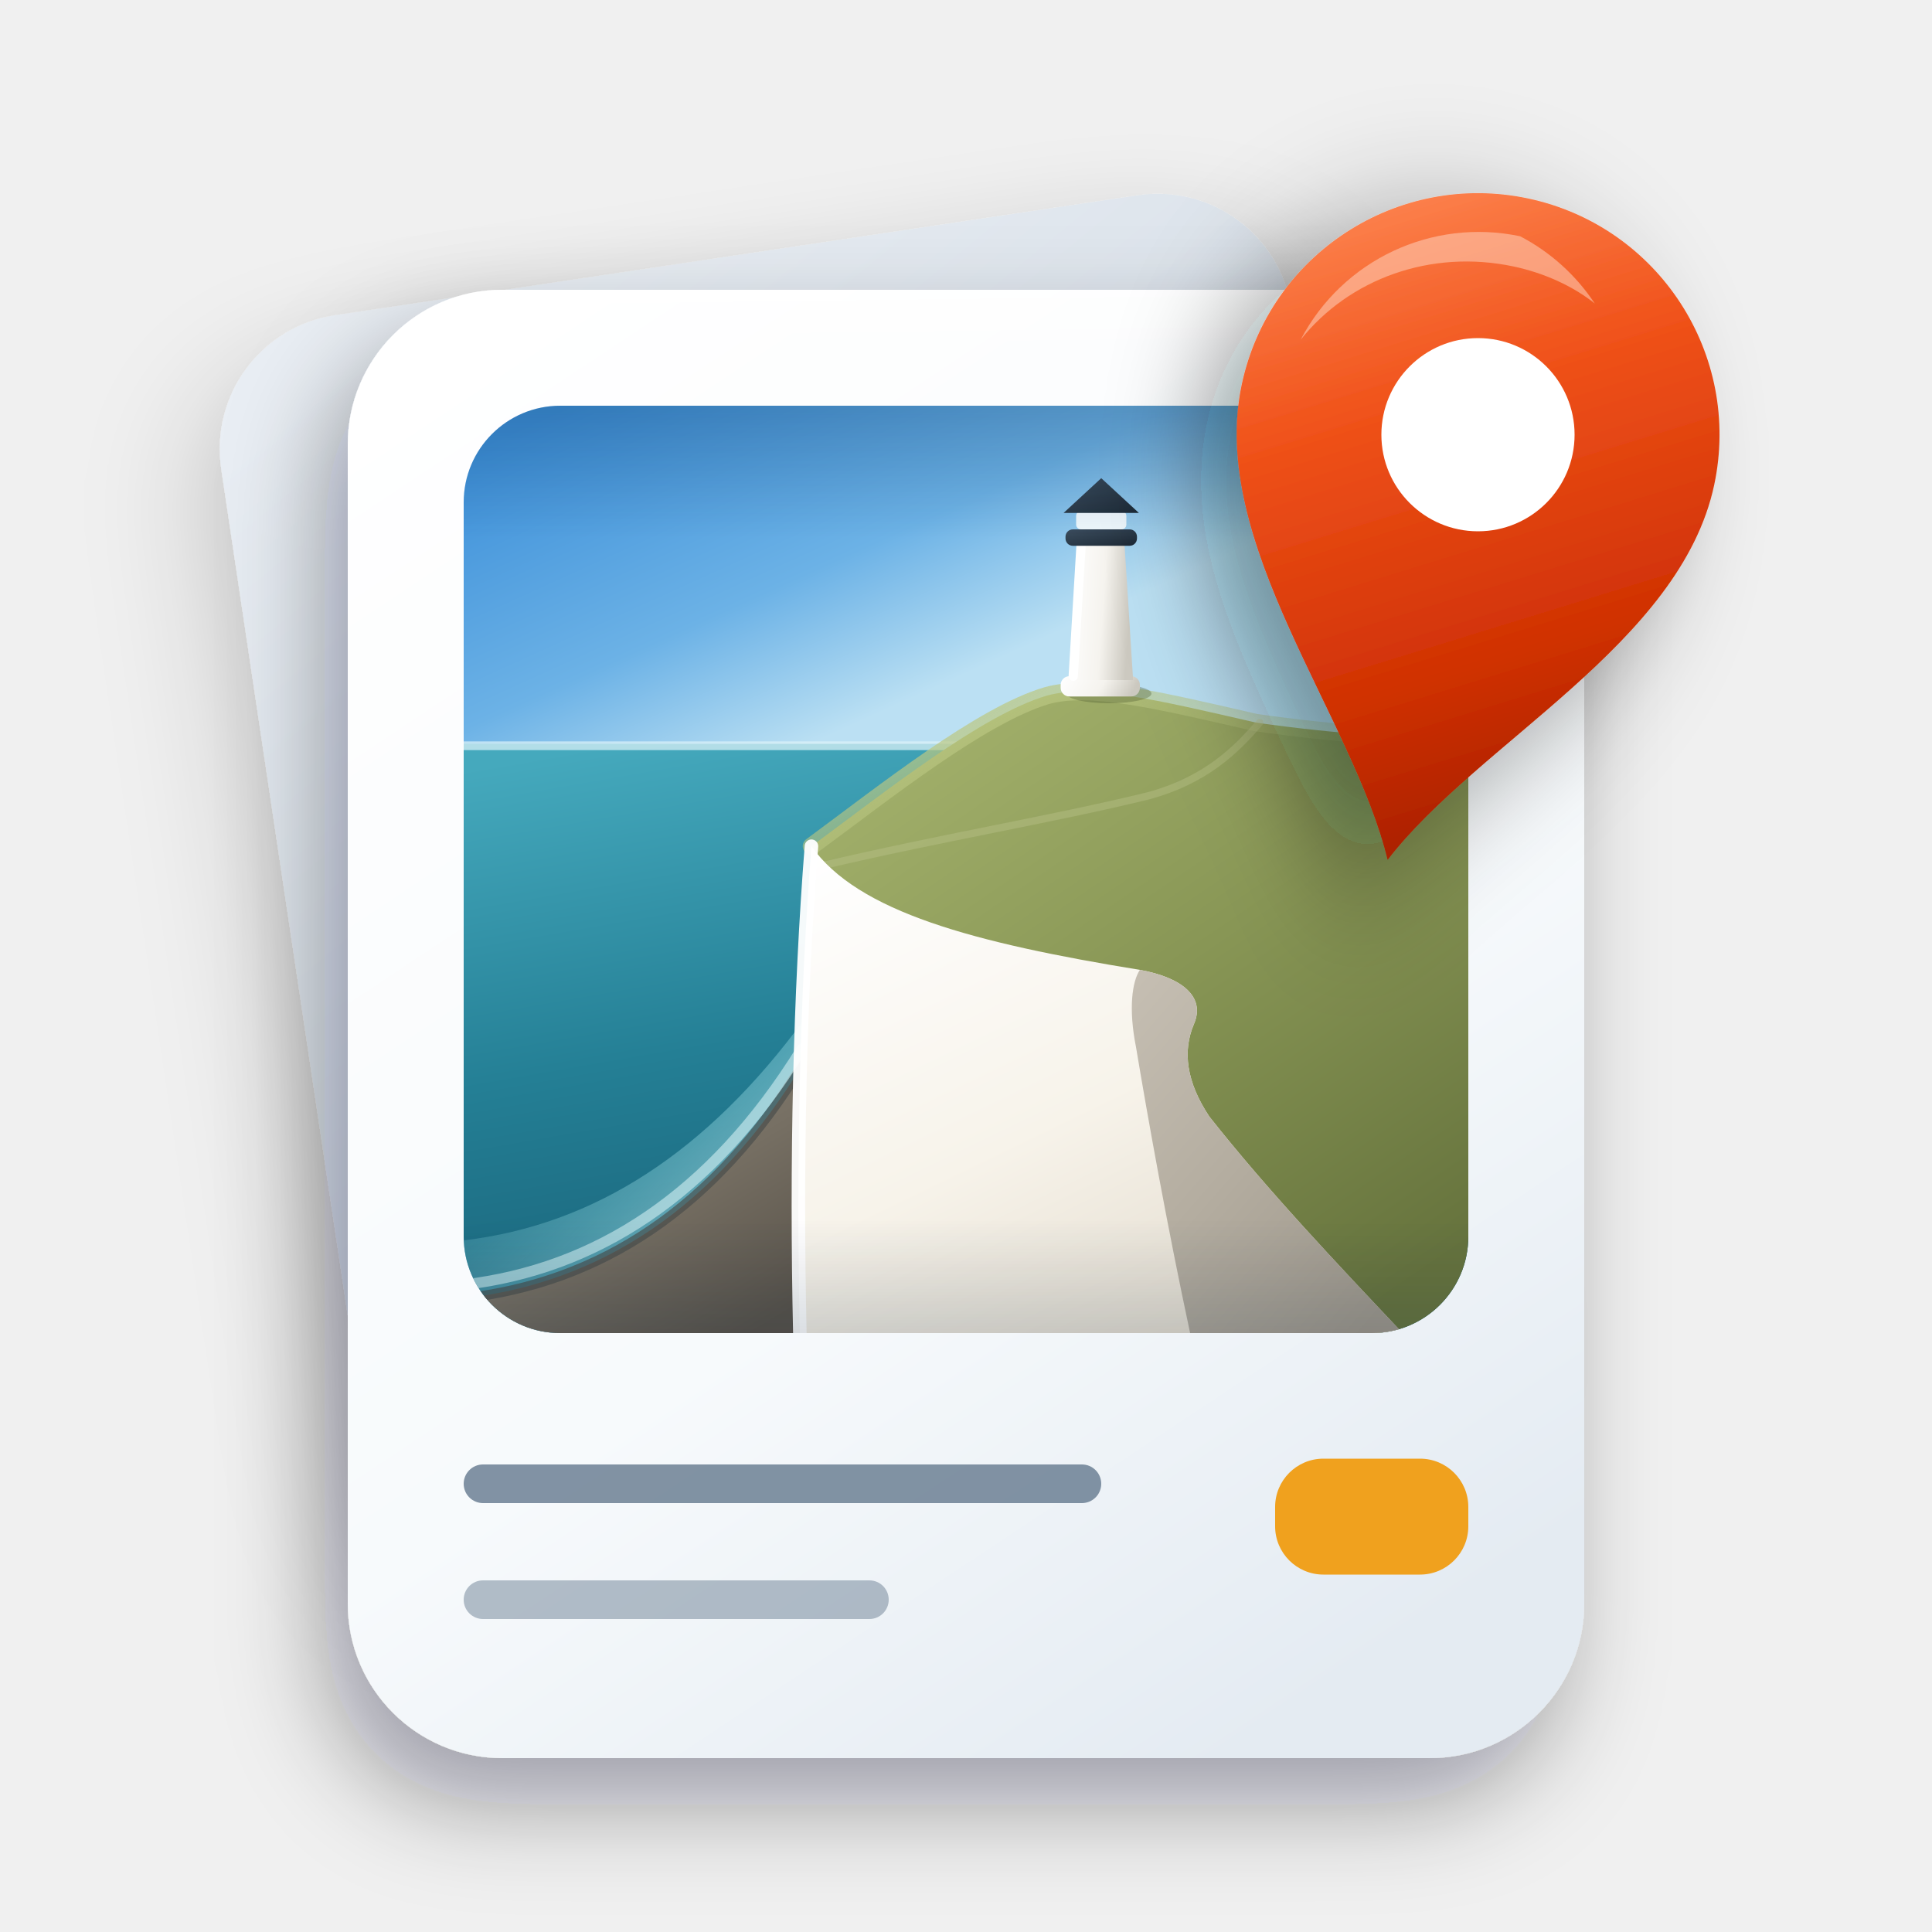
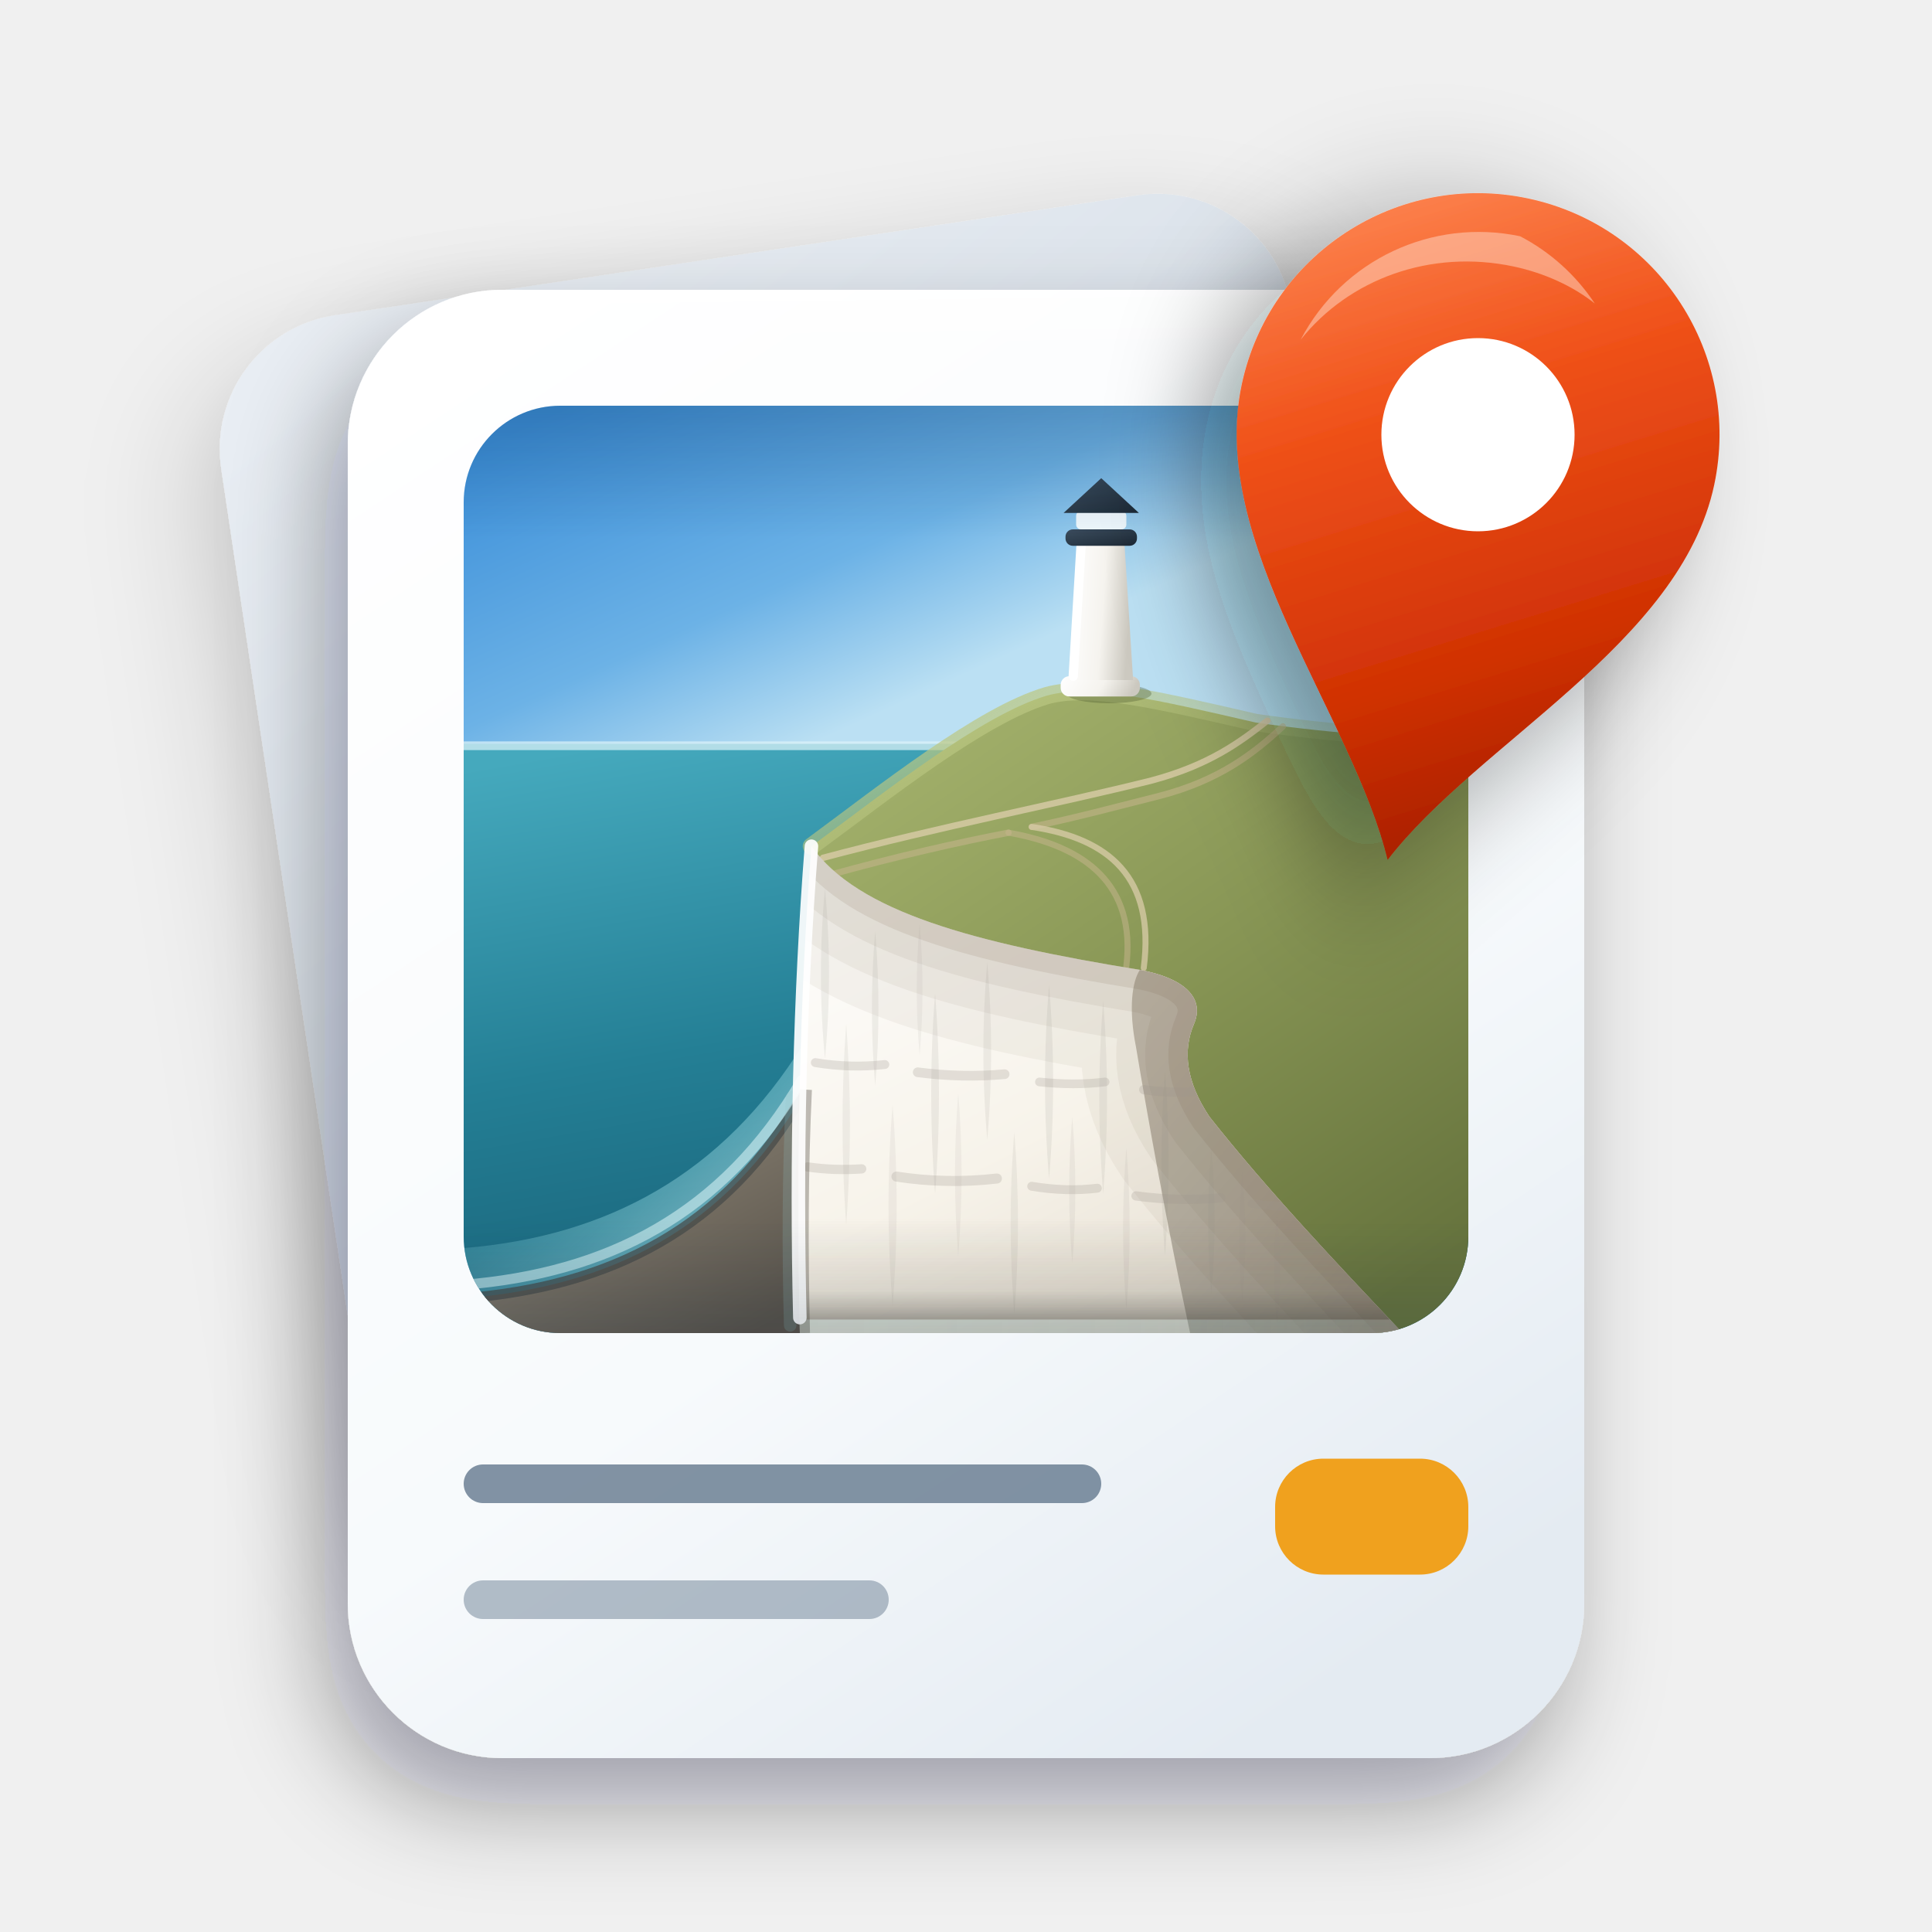
<svg xmlns="http://www.w3.org/2000/svg" viewBox="0 0 100 100" width="512" height="512" role="img" aria-label="Photo Archive">
  <defs>
    <linearGradient id="backCard" x1="0.2" y1="0" x2="0.7" y2="1">
      <stop offset="0" stop-color="#E9EEF4" />
      <stop offset="1" stop-color="#C6D1DC" />
    </linearGradient>
    <linearGradient id="card" x1="0.15" y1="0" x2="0.7" y2="1">
      <stop offset="0" stop-color="#FFFFFF" />
      <stop offset="0.62" stop-color="#F7FAFC" />
      <stop offset="1" stop-color="#E4EBF2" />
    </linearGradient>
    <linearGradient id="pin" x1="0.15" y1="0" x2="0.55" y2="1">
      <stop offset="0" stop-color="#FF8B57" />
      <stop offset="0.35" stop-color="#F0521A" />
      <stop offset="0.75" stop-color="#D03104" />
      <stop offset="1" stop-color="#A81F00" />
    </linearGradient>
    <linearGradient id="innerShade" x1="0" y1="0" x2="0" y2="1">
      <stop offset="0" stop-color="#0B2743" stop-opacity="0.20" />
      <stop offset="0.14" stop-color="#0B2743" stop-opacity="0" />
      <stop offset="0.88" stop-color="#0B2743" stop-opacity="0" />
      <stop offset="1" stop-color="#0B2743" stop-opacity="0.14" />
    </linearGradient>
    <linearGradient id="topLight" x1="0" y1="0" x2="0.2" y2="1">
      <stop offset="0" stop-color="#FFFFFF" stop-opacity="0.9" />
      <stop offset="1" stop-color="#FFFFFF" stop-opacity="0" />
    </linearGradient>
    <linearGradient id="sky" x1="0.1" y1="0" x2="0.6" y2="1">
      <stop offset="0" stop-color="#3C8FD9" />
      <stop offset="0.24" stop-color="#6CB2E6" />
      <stop offset="0.39" stop-color="#BBE0F3" />
    </linearGradient>
    <linearGradient id="sea" x1="0.15" y1="0" x2="0.45" y2="1">
      <stop offset="0" stop-color="#45A9BD" />
      <stop offset="0.50" stop-color="#247F95" />
      <stop offset="1" stop-color="#175D73" />
    </linearGradient>
    <linearGradient id="surfGlow" x1="0" y1="0.1" x2="0.85" y2="0.9">
      <stop offset="0" stop-color="#5CB6C4" stop-opacity="0" />
      <stop offset="0.58" stop-color="#9BE0E7" stop-opacity="0.38" />
      <stop offset="1" stop-color="#DCF5F7" stop-opacity="0.68" />
    </linearGradient>
    <linearGradient id="cobble" x1="0.1" y1="0" x2="0.85" y2="1">
      <stop offset="0" stop-color="#938B7E" />
      <stop offset="0.55" stop-color="#766F63" />
      <stop offset="1" stop-color="#585249" />
    </linearGradient>
    <linearGradient id="chalkLit" x1="0.05" y1="0" x2="0.65" y2="1">
      <stop offset="0" stop-color="#FFFFFF" />
      <stop offset="0.58" stop-color="#F7F3EA" />
      <stop offset="1" stop-color="#E4DDD0" />
    </linearGradient>
    <linearGradient id="chalkFold" x1="0" y1="0" x2="0.85" y2="1">
      <stop offset="0" stop-color="#C6BFB3" />
      <stop offset="0.5" stop-color="#B4ADA0" />
      <stop offset="1" stop-color="#9E978B" />
    </linearGradient>
+     <linearGradient id="ochreWash" x1="0" y1="0" x2="0" y2="1">
+       <stop offset="0" stop-color="#B99A6B" stop-opacity="0" />
+       <stop offset="0.35" stop-color="#B99A6B" stop-opacity="0.06" />
+       <stop offset="1" stop-color="#B99A6B" stop-opacity="0.14" />
+     </linearGradient>
+     <linearGradient id="footShadow" x1="0" y1="0" x2="0" y2="1">
+       <stop offset="0" stop-color="#4A443B" stop-opacity="0" />
+       <stop offset="0.55" stop-color="#4A443B" stop-opacity="0.16" />
+       <stop offset="1" stop-color="#4A443B" stop-opacity="0.35" />
+     </linearGradient>
+     <linearGradient id="seaBounce" x1="0" y1="0" x2="1" y2="0">
+       <stop offset="0" stop-color="#8FC4C6" stop-opacity="0.22" />
+       <stop offset="0.55" stop-color="#8FC4C6" stop-opacity="0.19" />
+       <stop offset="1" stop-color="#8FC4C6" stop-opacity="0.12" />
+     </linearGradient>
    <linearGradient id="plateau" x1="0.1" y1="0" x2="0.8" y2="1">
      <stop offset="0" stop-color="#A6B46E" />
      <stop offset="0.50" stop-color="#889655" />
      <stop offset="1" stop-color="#66733D" />
    </linearGradient>
    <linearGradient id="plateauRim" x1="0" y1="0" x2="1" y2="0.5">
      <stop offset="0" stop-color="#C4D08B" />
      <stop offset="1" stop-color="#A6B46E" stop-opacity="0" />
    </linearGradient>
    <linearGradient id="tower" x1="0" y1="0" x2="1" y2="0.15">
      <stop offset="0" stop-color="#FFFFFF" />
      <stop offset="0.58" stop-color="#F5F3EE" />
      <stop offset="1" stop-color="#CCC9C0" />
    </linearGradient>
    <linearGradient id="capDark" x1="0" y1="0" x2="1" y2="1">
      <stop offset="0" stop-color="#3B4D5E" />
      <stop offset="1" stop-color="#1C2834" />
    </linearGradient>
    <clipPath id="view">
      <rect x="24" y="21" width="52" height="48" rx="5" />
    </clipPath>
    <clipPath id="cardClip">
      <rect x="18" y="15" width="64" height="76" rx="8" />
+     </clipPath>
+     <clipPath id="chalkClip">
+       <path d="M18.0 22.8                C20.4 26.2, 26.4 27.8, 35.0 29.2                C37.2 29.6, 38.4 30.6, 37.8 32.0                C37.2 33.4, 37.4 35.0, 38.6 36.8                C41.6 40.6, 45.2 44.4, 48.6 48.0                H17.4                C17.2 39.2, 17.4 30.4, 18.0 22.8 Z" />
    </clipPath>
    <filter id="backShadow" x="-40%" y="-30%" width="180%" height="170%">
      <feDropShadow dx="0" dy="2.2" stdDeviation="3.2" flood-color="#061426" flood-opacity="0.24" />
    </filter>
    <filter id="contact" x="-30%" y="-25%" width="160%" height="160%">
      <feDropShadow dx="-1.2" dy="2.4" stdDeviation="2.6" flood-color="#04101F" flood-opacity="0.34" />
    </filter>
    <filter id="pinShadow" x="-70%" y="-50%" width="240%" height="230%">
      <feDropShadow dx="-1.8" dy="2.4" stdDeviation="3" flood-color="#0B1220" flood-opacity="0.4" />
    </filter>
  </defs>
  <g transform="rotate(-8.5 42 46)" filter="url(#backShadow)">
    <rect x="15" y="13" width="56" height="66" rx="7" fill="url(#backCard)" />
  </g>
  <rect x="18" y="15" width="64" height="76" rx="8" fill="url(#card)" filter="url(#contact)" />
  <g clip-path="url(#cardClip)">
    <rect x="18" y="15" width="64" height="4" fill="url(#topLight)" opacity="0.7" />
  </g>
  <g clip-path="url(#view)">
    <g transform="translate(24 21)">
      <rect width="52" height="48" fill="url(#sky)" />
      <rect x="0" y="17.5" width="52" height="30.5" fill="url(#sea)" />
      <line x1="0" y1="17.6" x2="52" y2="17.6" stroke="#DCF2F8" stroke-width="0.45" opacity="0.72" />
-       <path d="M0 43.2 C6.8 42.4, 12.6 38.6, 17.6 31.8 V48.0 H0 Z" fill="url(#surfGlow)" />
-       <path d="M0 46.2                C7.0 45.4, 13.0 41.6, 17.6 34.0                V48.0 H0 Z" fill="url(#cobble)" />
-       <path d="M0 46.2 C7.0 45.4, 13.0 41.6, 17.6 34.0" fill="none" stroke="#474B4A" stroke-width="0.5" stroke-linecap="round" opacity="0.65" />
-       <path d="M0 45.5 C6.8 44.7, 12.8 40.9, 17.5 33.3" fill="none" stroke="#DCF5F7" stroke-width="0.55" stroke-linecap="round" opacity="0.55" />
+       <path d="M0 43.6 C7.4 43.0, 13.4 39.8, 17.6 33.0 V48.0 H0 Z" fill="url(#surfGlow)" />
+       <path d="M0 46.2                C7.6 45.6, 13.6 42.6, 17.6 35.6                V48.0 H0 Z" fill="url(#cobble)" />
+       <path d="M0 46.2 C7.6 45.6, 13.6 42.6, 17.6 35.6" fill="none" stroke="#454948" stroke-width="0.52" stroke-linecap="round" opacity="0.72" />
+       <path d="M0 45.5 C7.4 44.9, 13.4 41.9, 17.5 34.9" fill="none" stroke="#DCF5F7" stroke-width="0.52" stroke-linecap="round" opacity="0.55" />
      <path d="M18.0 22.8                C21.8 20.0, 26.8 16.0, 30.2 15.0                C32.4 14.4, 35.8 15.2, 41.0 16.4                C45.2 17.0, 48.8 17.2, 52.0 17.3                V48.0 H18.0 Z" fill="url(#plateau)" />
      <path d="M18.0 22.8                C21.8 20.0, 26.8 16.0, 30.2 15.0                C32.4 14.4, 35.8 15.2, 41.0 16.4                C45.2 17.0, 48.8 17.2, 52.0 17.3" fill="none" stroke="url(#plateauRim)" stroke-width="0.9" stroke-linecap="round" />
-       <path d="M18.6 23.8                C24.5 22.4, 30.5 21.4, 35.4 20.2                C38.4 19.4, 40.0 17.8, 41.2 16.4" fill="none" stroke="#BCC48E" stroke-width="0.38" stroke-linecap="round" opacity="0.38" />
-       <path d="M18.0 22.8                C20.4 26.2, 26.4 27.8, 35.0 29.2                C37.2 29.6, 38.4 30.6, 37.8 32.0                C37.2 33.4, 37.4 35.0, 38.6 36.8                C41.6 40.6, 45.2 44.4, 48.6 48.0                H17.4                C17.2 39.2, 17.4 30.4, 18.0 22.8 Z" fill="url(#chalkLit)" />
-       <path d="M35.0 29.2                C37.2 29.6, 38.4 30.6, 37.8 32.0                C37.2 33.4, 37.4 35.0, 38.6 36.8                C41.6 40.6, 45.2 44.4, 48.6 48.0                H37.6                C36.4 42.4, 35.4 36.8, 34.8 33.2                C34.4 31.2, 34.6 29.8, 35.0 29.2 Z" fill="url(#chalkFold)" />
-       <path d="M17.4 48.0 C17.2 39.2, 17.4 30.4, 18.0 22.8" fill="none" stroke="#FFFFFF" stroke-width="0.7" stroke-linecap="round" opacity="0.95" />
+       <g fill="none" stroke-linecap="round">
+         <path d="M18.6 23.4 C24.6 21.8, 30.8 20.6, 35.6 19.4 C38.6 18.6, 40.2 17.4, 41.6 16.3" stroke="#D9CCA8" stroke-width="0.33" opacity="0.80" />
+         <path d="M18.9 24.3 C22.5 23.3, 25.6 22.6, 28.2 22.1" stroke="#C6B58C" stroke-width="0.33" opacity="0.55" />
+         <path d="M29.4 21.8 C31.8 21.3, 34.0 20.7, 36.0 20.2 C39.1 19.4, 40.9 18.0, 42.4 16.6" stroke="#C6B58C" stroke-width="0.33" opacity="0.55" />
+         <path d="M29.4 21.8 C33.4 22.4, 35.8 24.4, 35.2 29.1" stroke="#D9CCA8" stroke-width="0.31" opacity="0.76" />
+         <path d="M28.2 22.1 C32.2 22.8, 34.8 24.8, 34.3 29.0" stroke="#C6B58C" stroke-width="0.31" opacity="0.52" />
+       </g>
+       <g clip-path="url(#chalkClip)">
+         <rect x="17" y="22" width="32" height="27" fill="url(#chalkLit)" />
+         <path d="M35.0 29.2                  C37.2 29.6, 38.4 30.6, 37.8 32.0                  C37.2 33.4, 37.4 35.0, 38.6 36.8                  C41.6 40.6, 45.2 44.4, 48.6 48.0                  H37.6                  C36.4 42.4, 35.4 36.8, 34.8 33.2                  C34.4 31.2, 34.6 29.8, 35.0 29.2 Z" fill="url(#chalkFold)" />
+         <g fill="none" stroke="#6B533B" stroke-linecap="round">
+           <path d="M18.0 22.8 C20.4 26.2, 26.4 27.8, 35.0 29.2 C37.2 29.6, 38.4 30.6, 37.8 32.0 C37.2 33.4, 37.4 35.0, 38.6 36.8 C41.6 40.6, 45.2 44.4, 48.6 48.0" stroke-width="11.0" opacity="0.06" />
+           <path d="M18.0 22.8 C20.4 26.2, 26.4 27.8, 35.0 29.2 C37.2 29.6, 38.4 30.6, 37.8 32.0 C37.2 33.4, 37.4 35.0, 38.6 36.8 C41.6 40.6, 45.2 44.4, 48.6 48.0" stroke-width="7.4" opacity="0.07" />
+           <path d="M18.0 22.8 C20.4 26.2, 26.4 27.8, 35.0 29.2 C37.2 29.6, 38.4 30.6, 37.8 32.0 C37.2 33.4, 37.4 35.0, 38.6 36.8 C41.6 40.6, 45.2 44.4, 48.6 48.0" stroke-width="4.4" opacity="0.08" />
+           <path d="M18.0 22.8 C20.4 26.2, 26.4 27.8, 35.0 29.2 C37.2 29.6, 38.4 30.6, 37.8 32.0 C37.2 33.4, 37.4 35.0, 38.6 36.8 C41.6 40.6, 45.2 44.4, 48.6 48.0" stroke-width="2.0" opacity="0.12" />
+         </g>
+         <g fill="#8C8880">
+           <path d="M18.7 25.0 Q19.12 29.4 18.7 33.8 Q18.28 29.4 18.7 25.0 Z" opacity="0.12" />
+           <path d="M19.8 32.0 Q20.18 37.2 19.8 42.4 Q19.42 37.2 19.8 32.0 Z" opacity="0.11" />
+           <path d="M21.3 27.2 Q21.64 31.2 21.3 35.2 Q20.96 31.2 21.3 27.2 Z" opacity="0.12" />
+           <path d="M22.2 36.2 Q22.62 41.4 22.2 46.6 Q21.78 41.4 22.2 36.2 Z" opacity="0.10" />
+           <path d="M23.6 26.8 Q23.90 30.2 23.6 33.6 Q23.30 30.2 23.6 26.8 Z" opacity="0.09" />
+           <path d="M24.4 30.4 Q24.80 35.6 24.4 40.8 Q24.00 35.6 24.4 30.4 Z" opacity="0.13" />
+           <path d="M25.6 35.6 Q25.94 39.8 25.6 44.0 Q25.26 39.8 25.6 35.6 Z" opacity="0.09" />
+           <path d="M27.1 28.8 Q27.50 33.4 27.1 38.0 Q26.70 33.4 27.1 28.8 Z" opacity="0.12" />
+           <path d="M28.5 37.6 Q28.88 42.3 28.5 47.0 Q28.12 42.3 28.5 37.6 Z" opacity="0.11" />
+           <path d="M30.3 30.0 Q30.72 35.0 30.3 40.0 Q29.88 35.0 30.3 30.0 Z" opacity="0.13" />
+           <path d="M31.5 36.8 Q31.82 40.6 31.5 44.4 Q31.18 40.6 31.5 36.8 Z" opacity="0.10" />
+           <path d="M33.1 30.8 Q33.50 35.8 33.1 40.8 Q32.70 35.8 33.1 30.8 Z" opacity="0.12" />
+           <path d="M34.3 38.4 Q34.64 42.6 34.3 46.8 Q33.96 42.6 34.3 38.4 Z" opacity="0.10" />
+           <path d="M36.3 34.4 Q36.68 39.2 36.3 44.0 Q35.92 39.2 36.3 34.4 Z" opacity="0.12" />
+           <path d="M38.7 38.4 Q39.04 42.2 38.7 46.0 Q38.36 42.2 38.7 38.4 Z" opacity="0.11" />
+           <path d="M40.3 39.6 Q40.62 43.0 40.3 46.4 Q39.98 43.0 40.3 39.6 Z" opacity="0.09" />
+           <path d="M42.1 41.8 Q42.42 44.7 42.1 47.6 Q41.78 44.7 42.1 41.8 Z" opacity="0.09" />
+         </g>
+         <g fill="none" stroke="#9C948A" stroke-linecap="round" opacity="0.25">
+           <path d="M18.2 34.0 Q20.0 34.3 21.8 34.1" stroke-width="0.46" />
+           <path d="M23.5 34.5 Q25.8 34.8 28.0 34.6" stroke-width="0.50" />
+           <path d="M29.8 35.0 Q31.6 35.2 33.2 35.0" stroke-width="0.45" />
+           <path d="M35.2 35.4 Q36.6 35.6 37.8 35.5" stroke-width="0.48" />
+           <path d="M17.8 39.4 Q19.2 39.6 20.6 39.5" stroke-width="0.48" />
+           <path d="M22.4 39.9 Q25.0 40.3 27.6 40.0" stroke-width="0.52" />
+           <path d="M29.4 40.4 Q31.2 40.7 32.8 40.5" stroke-width="0.46" />
+           <path d="M34.8 40.9 Q37.0 41.2 39.2 41.0" stroke-width="0.48" />
+           <path d="M40.8 41.3 Q42.2 41.5 43.4 41.4" stroke-width="0.45" />
+         </g>
+         <rect x="17" y="42.0" width="33" height="6.0" fill="url(#ochreWash)" />
+         <rect x="17" y="45.8" width="33" height="1.5" fill="url(#footShadow)" />
+         <rect x="17" y="47.3" width="33" height="0.7" fill="url(#seaBounce)" />
+         <path d="M17.7 35.4 C17.5 39.6, 17.5 43.8, 17.6 48.0" fill="none" stroke="#4A443B" stroke-width="0.65" opacity="0.35" />
+       </g>
+       <path d="M17.0 35.8 C16.8 39.8, 16.8 43.8, 16.9 47.6" fill="none" stroke="#8FC4C6" stroke-width="0.65" stroke-linecap="round" opacity="0.20" />
+       <path d="M17.4 47.2 C17.2 39.0, 17.4 30.4, 18.0 22.8" fill="none" stroke="#FFFFFF" stroke-width="0.7" stroke-linecap="round" opacity="0.92" />
      <g>
        <ellipse cx="33.4" cy="14.9" rx="2.2" ry="0.5" fill="#465228" opacity="0.32" />
        <rect x="30.9" y="14.0" width="4.1" height="1.05" rx="0.45" fill="url(#tower)" />
        <path d="M31.35 14.2 L31.8 7.1 L34.2 7.1 L34.65 14.2 Z" fill="url(#tower)" />
        <line x1="31.55" y1="14.0" x2="31.95" y2="7.3" stroke="#FFFFFF" stroke-width="0.48" stroke-linecap="round" />
        <rect x="31.15" y="6.4" width="3.7" height="0.85" rx="0.38" fill="url(#capDark)" />
        <rect x="31.7" y="5.45" width="2.6" height="0.95" rx="0.25" fill="#EEF7FC" />
        <path d="M31.05 5.55 L33.0 3.75 L34.95 5.55 Z" fill="url(#capDark)" />
      </g>
    </g>
    <rect x="24" y="21" width="52" height="48" fill="url(#innerShade)" />
  </g>
  <rect x="24" y="75.8" width="33" height="2" rx="1" fill="#6C8094" opacity="0.85" />
  <rect x="24" y="81.8" width="22" height="2" rx="1" fill="#6C8094" opacity="0.5" />
  <rect x="66" y="75.5" width="10" height="6" rx="2.5" fill="#F0A11E" />
  <g filter="url(#pinShadow)" transform="rotate(12 76.5 22.5)">
    <path d="M76.5 10 a12.5 12.5 0 0 1 12.5 12.5 c0 8.4 -9.2 15.6 -12.5 22.5 c-3.3 -6.9 -12.5 -14.1 -12.5 -22.5 A12.5 12.5 0 0 1 76.5 10 Z" fill="url(#pin)" />
  </g>
  <path d="M76.5 12 a10.4 10.4 0 0 0 -10 7.6 c1.8 -3.6 5.6 -6 10 -6 c1.6 0 3.2 0.35 4.5 1 a10.4 10.4 0 0 0 -4.5 -2.6 Z" fill="#FFD9C7" opacity="0.5" transform="rotate(12 76.5 22.5)" />
  <circle cx="76.5" cy="22.5" r="5" fill="#FFFFFF" />
</svg>
